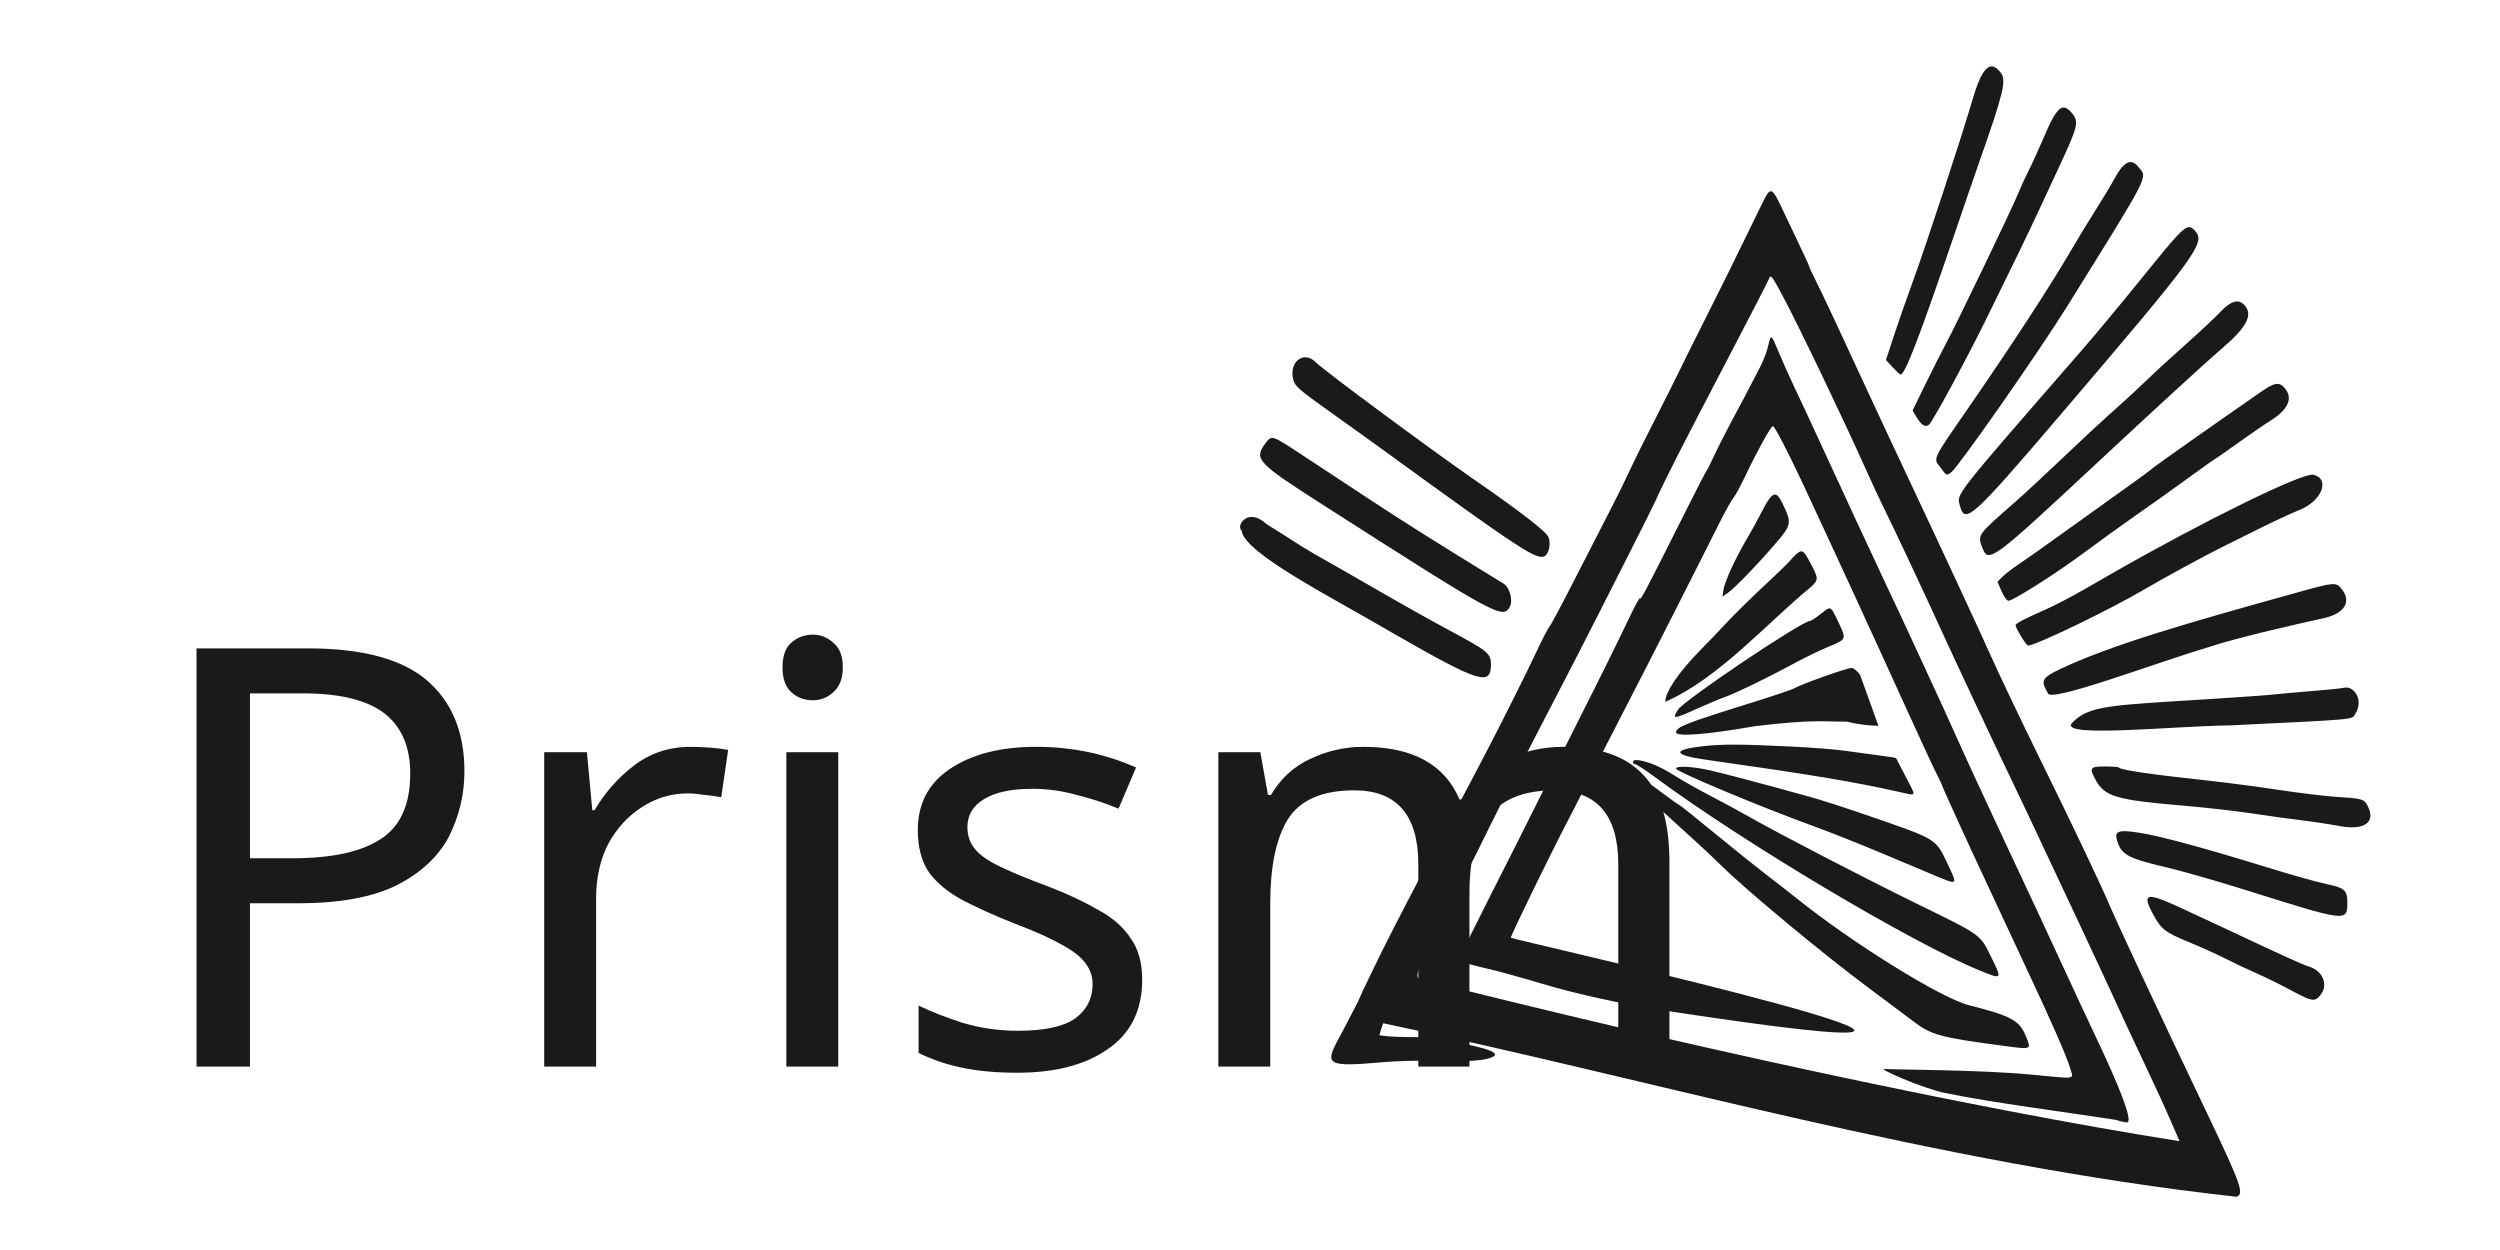
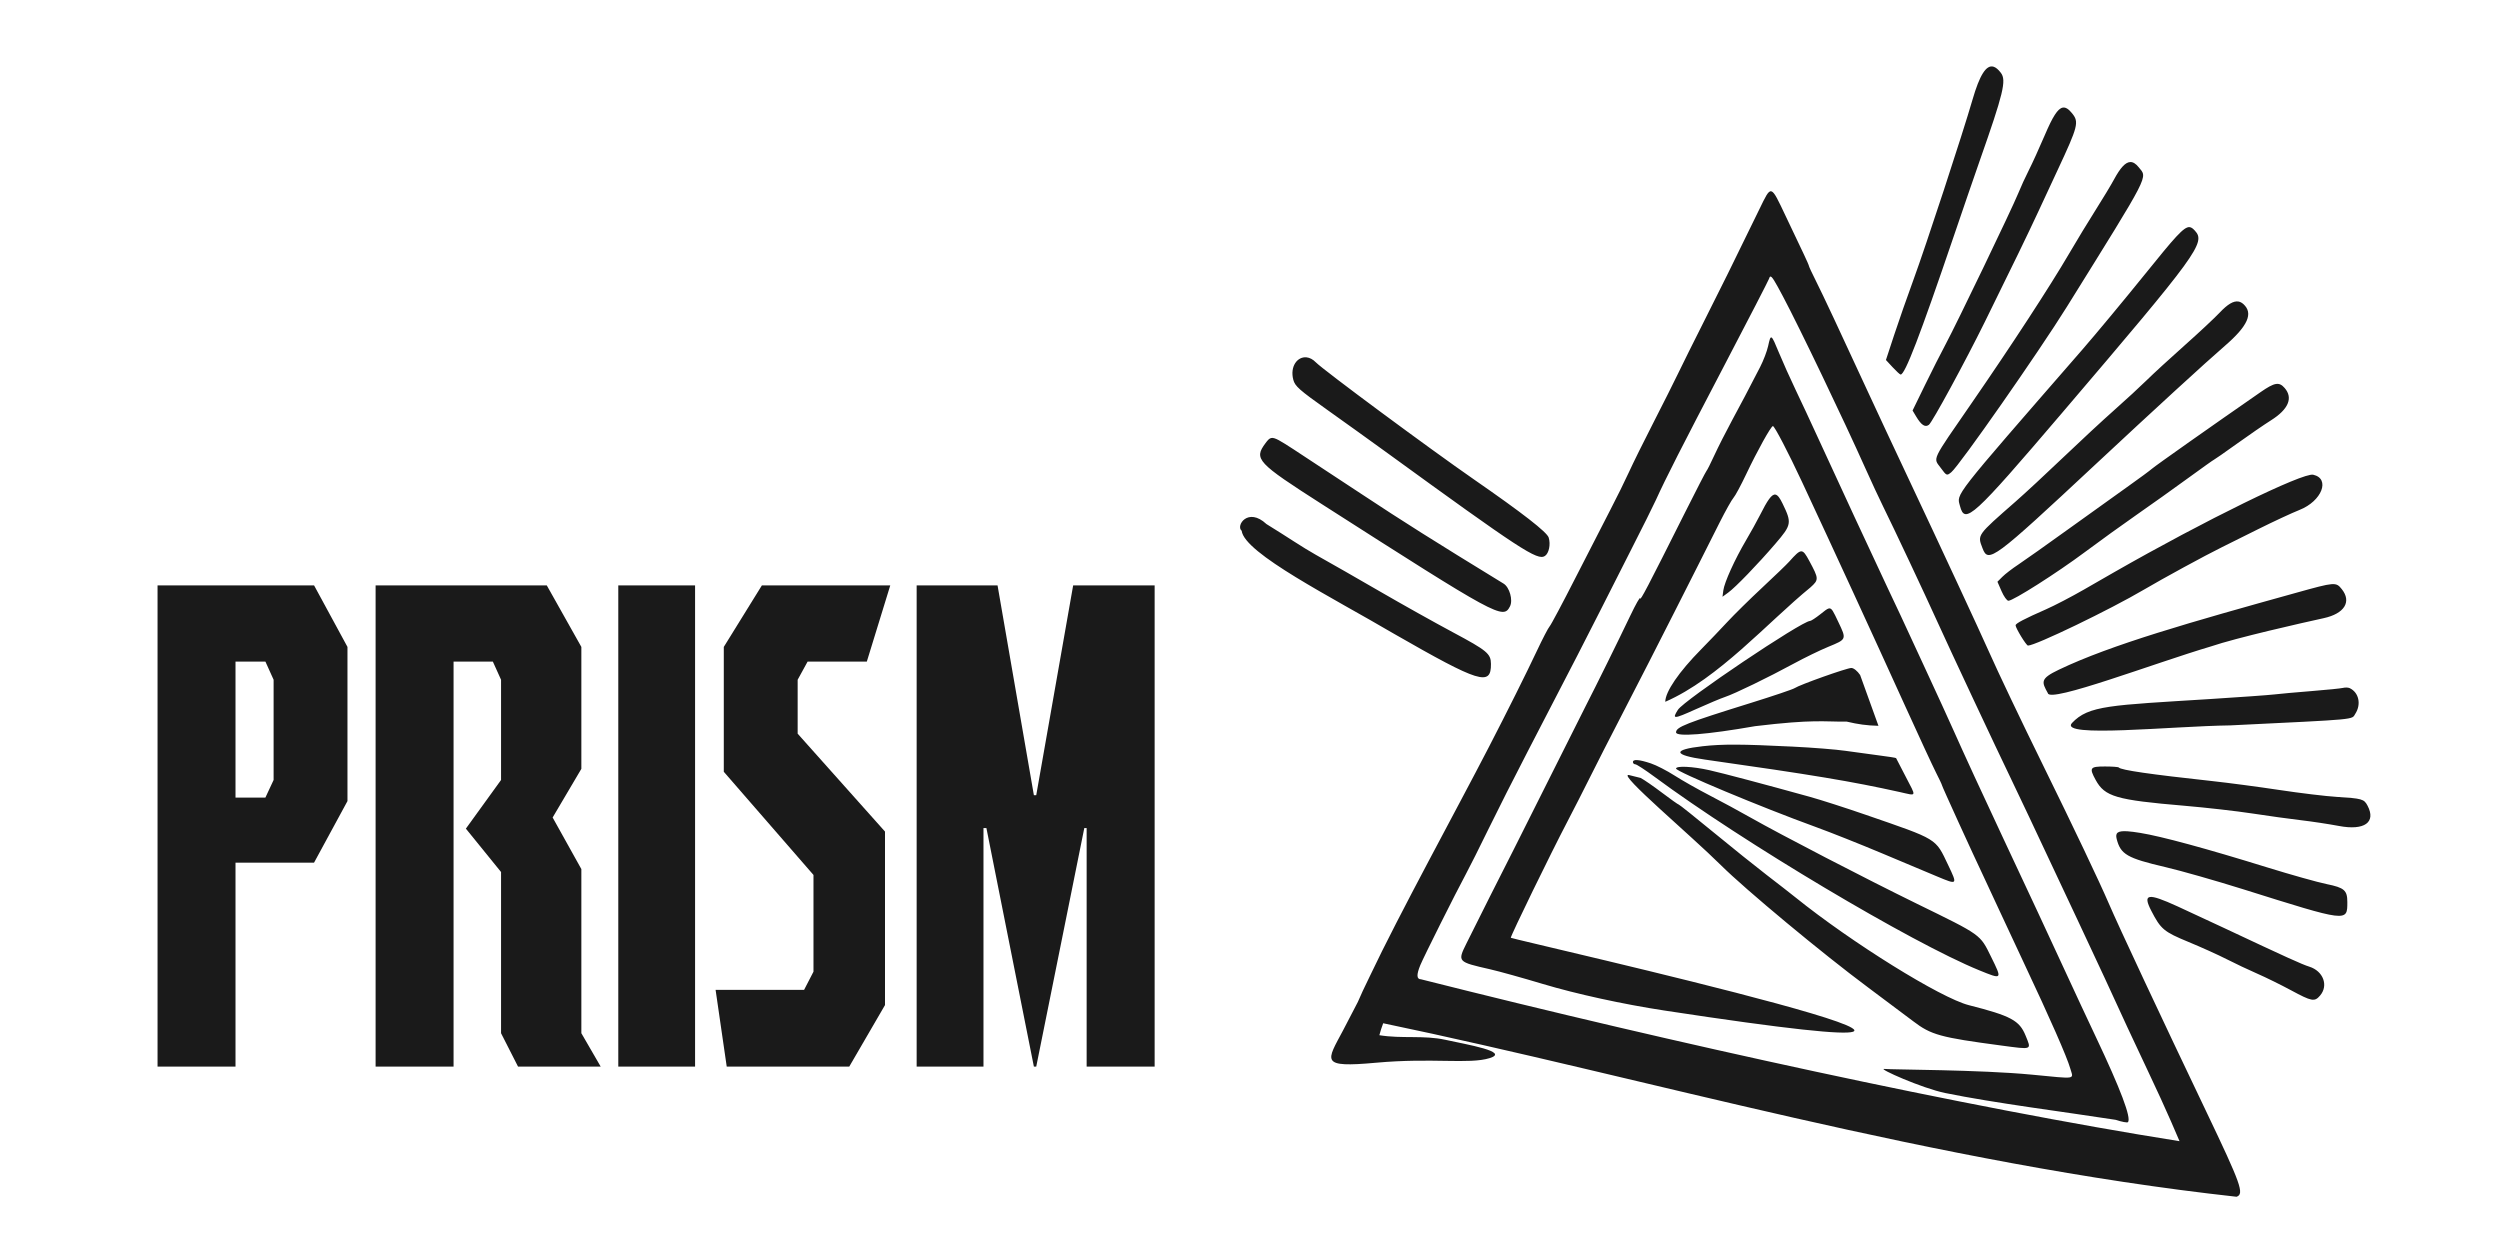
<svg xmlns="http://www.w3.org/2000/svg" id="svg" width="1280" height="640" viewBox="0 0 1280 640" version="1.1">
  <defs id="defs7">
    <rect x="192.342" y="79.526" width="258.921" height="122.988" id="rect7" />
    <rect x="15.72" y="85.074" width="120.676" height="114.203" id="rect5" />
  </defs>
  <g id="svgg" transform="matrix(1.629771,0,0,2.072522,573.7483,-21.96754)" style="fill:#1a1a1a">
    <path id="path0" style="display:inline;fill:#1a1a1a;stroke-width:1.023" d="m 274.195,27.07 c -2.274,-0.505 -4.34,2.115 -6.552,8.122 -3.15,8.55 -14.691,36.227 -18.591,44.582 -1.887,4.043 -4.599,10.144 -6.026,13.556 l -2.594,6.205 2.118,1.798 c 1.165,0.989 2.29,1.798 2.501,1.798 1.381,0 6.026,-9.507 16.627,-34.03 3.026,-6.999 6.729,-15.469 8.229,-18.822 7.45,-16.654 8.42,-19.82 6.644,-21.673 -0.817,-0.853 -1.599,-1.368 -2.357,-1.537 z m 21.776,10.115 c -1.585,0.234 -3.185,2.303 -5.555,6.664 -1.761,3.238 -4.046,7.186 -5.078,8.774 -1.033,1.588 -2.555,4.202 -3.384,5.81 -1.918,3.722 -19.282,32.102 -22.778,37.23 -1.452,2.13 -4.38,6.68 -6.508,10.113 l -3.868,6.241 1.113,1.463 c 1.639,2.153 2.836,2.767 4.021,2.062 1.068,-0.636 11.384,-15.563 17.56,-25.413 8.66,-13.809 13.639,-21.881 16.723,-27.113 1.793,-3.043 4.591,-7.774 6.217,-10.513 6.345,-10.685 6.69,-11.744 4.533,-13.858 -1.102,-1.081 -2.047,-1.6 -2.997,-1.46 z m 21.185,13.448 c -1.511,0.062 -3.1,1.443 -5.03,4.246 -0.986,1.432 -3.601,4.845 -5.811,7.584 -2.21,2.739 -5.961,7.594 -8.335,10.79 -6.008,8.083 -17.992,22.54 -30.554,36.852 -12.901,14.699 -12.178,13.514 -9.798,16.06 1.865,1.995 1.91,2.009 3.358,1.079 2.522,-1.62 27.474,-29.71 36.275,-40.835 26.527,-33.537 25.365,-31.765 22.59,-34.485 -0.909,-0.891 -1.788,-1.329 -2.695,-1.292 z m -112.709,7.234 c -0.99,-0.209 -1.858,1.324 -3.738,4.36 -8.883,14.343 -11.681,18.801 -17.165,27.344 -3.323,5.176 -7.103,11.155 -8.401,13.285 -1.298,2.129 -4.797,7.607 -7.773,12.172 -2.978,4.566 -6.419,10.043 -7.652,12.173 -1.231,2.13 -3.887,6.363 -5.901,9.407 -2.014,3.043 -6.954,10.615 -10.976,16.826 -4.023,6.211 -7.646,11.565 -8.054,11.897 -0.407,0.331 -2.233,3.094 -4.057,6.137 -3.36,5.607 -9.149,14.726 -15.106,23.793 -10.119,15.41 -28.122,41.201 -37.297,56.453 -1.779,2.883 -3.008,4.905 -3.802,6.419 -1.461,2.237 -3.011,4.595 -4.565,6.903 -5.256,7.808 -7.524,9.376 10.269,8.103 17.793,-1.273 29.219,0.435 35.699,-1.136 6.479,-1.571 -7.062,-3.345 -13.895,-4.526 -6.833,-1.181 -13.64,-0.225 -20.745,-1.138 0.317,-0.962 0.726,-1.952 1.206,-2.955 82.285,13.458 172.965,34.625 268.091,42.865 2.488,-0.7 1.447,-3 -9.538,-21.073 -14.133,-23.253 -27.488,-45.68 -30.644,-51.459 -2.864,-5.245 -11.164,-18.965 -20.587,-34.029 -6.888,-11.014 -14.22,-23.115 -17.096,-28.22 -2.728,-4.839 -15.301,-26.115 -24.855,-42.053 -4.56,-7.609 -10.408,-17.443 -12.997,-21.856 -8.997,-15.332 -14.218,-24.089 -16.405,-27.514 -1.209,-1.895 -2.2,-3.559 -2.2,-3.698 0,-0.14 -0.727,-1.454 -1.616,-2.919 -0.889,-1.466 -3.463,-5.725 -5.72,-9.465 -2.375,-3.935 -3.489,-5.886 -4.479,-6.096 z m 131.364,8.842 c -1.81,-0.109 -4.626,2.5 -14.051,11.678 -6.651,6.476 -15.528,14.881 -19.727,18.676 -41.114,37.156 -39.377,35.408 -38.331,38.556 1.538,4.624 4.024,2.838 32.116,-23.059 42.654,-39.322 45.159,-42.025 41.674,-44.978 -0.587,-0.498 -1.079,-0.836 -1.682,-0.873 z M 204.095,78.927 c 0.494,-0.15 1.406,1.078 4.045,4.987 5.13,7.6 18.971,30.305 25.881,42.458 1.817,3.195 4.284,7.367 5.481,9.271 3.337,5.304 13.209,21.805 17.229,28.796 3.769,6.556 18.293,30.911 23.061,38.671 2.642,4.298 5.38,8.867 20.843,34.756 6.405,10.724 11.017,18.536 15.679,26.559 1.238,2.13 4.211,7.111 6.606,11.067 2.396,3.956 5.569,9.406 7.051,12.111 l 2.696,4.918 c -67.308,-8.395 -158.665,-24.186 -238.279,-39.992 -1.407,0 -1.483,-1.093 -0.24,-3.486 1.038,-1.999 11.14,-17.875 14.331,-22.52 1.148,-1.674 4.327,-6.653 7.06,-11.066 2.733,-4.413 8.292,-13.059 12.353,-19.214 13.99,-21.207 19.808,-30.085 22.861,-34.893 1.685,-2.652 5.968,-9.304 9.521,-14.782 3.553,-5.478 7.104,-11.081 7.893,-12.45 3.005,-5.222 8.116,-13.126 21.459,-33.19 7.585,-11.408 13.915,-21.055 14.066,-21.441 0.12,-0.308 0.239,-0.511 0.404,-0.561 z m 147.134,6.172 c -1.565,-0.236 -3.448,0.646 -5.949,2.732 -1.584,1.32 -6.562,4.976 -11.063,8.124 -4.501,3.146 -9.835,7.001 -11.852,8.564 -2.018,1.563 -6.589,4.875 -10.159,7.36 -3.57,2.484 -10.808,7.76 -16.085,11.726 -5.278,3.965 -12.007,8.873 -14.956,10.904 -12.234,8.427 -12.012,8.182 -10.398,11.517 1.831,3.784 3.35,2.898 35.559,-20.744 18.262,-13.405 34.72,-25.265 40.549,-29.221 7.291,-4.947 9.058,-8.09 5.824,-10.357 -0.462,-0.324 -0.948,-0.527 -1.47,-0.606 z m -146.704,8.892 c -0.436,-0.213 -0.671,0.547 -1.098,2.086 -0.358,1.293 -1.491,3.627 -2.516,5.186 -4.511,6.865 -5.441,8.255 -8.755,13.083 -1.928,2.809 -4.453,6.726 -5.61,8.704 -1.158,1.978 -2.272,3.721 -2.475,3.873 -0.203,0.152 -3.228,4.76 -6.721,10.237 -11.933,18.716 -14.139,22.03 -14.145,21.252 -0.003,-0.428 -1.368,1.462 -3.031,4.201 -3.934,6.474 -10.643,17.164 -14.065,22.41 -1.489,2.282 -6.573,10.25 -11.298,17.706 -4.725,7.457 -9.809,15.425 -11.296,17.707 -3.017,4.631 -11.935,18.568 -14.85,23.206 -2.869,4.567 -2.866,4.57 7.421,6.413 2.794,0.5 10.235,2.128 16.536,3.618 10.47,2.476 25.223,5.012 38.209,6.569 158.27,18.988 -48.254,-17.652 -48.254,-17.973 0,-0.589 12.529,-20.807 17.832,-28.775 1.832,-2.753 5.11,-7.81 7.283,-11.235 2.173,-3.426 6.122,-9.514 8.777,-13.53 2.655,-4.016 6.919,-10.539 9.476,-14.495 2.557,-3.956 6.261,-9.683 8.231,-12.726 1.969,-3.043 5.173,-8.022 7.119,-11.066 1.947,-3.043 5.057,-7.898 6.911,-10.79 1.854,-2.891 3.809,-5.63 4.343,-6.087 0.535,-0.456 2.324,-3.07 3.976,-5.809 3.513,-5.824 7.805,-11.897 8.406,-11.897 0.504,0 4.846,6.556 9.164,13.832 10.239,17.259 22.084,37.501 32.38,55.333 4.306,7.456 8.665,14.852 9.689,16.436 1.024,1.583 1.862,2.979 1.862,3.103 0,0.264 9.234,16.176 13.546,23.344 1.647,2.739 3.635,6.1 4.417,7.47 0.782,1.369 4.256,7.221 7.722,13.003 8.315,13.873 13.615,23.361 14.636,26.195 0.993,2.76 2.319,2.595 -12.102,1.507 -16.33,-1.23 -43.679,-1.212 -46.335,-1.413 -2.232,-0.17 11.856,4.779 19.152,5.953 15.287,2.465 37.798,4.698 53.511,6.617 1.95,0.509 3.707,0.767 3.904,0.574 1.076,-1.054 -2.285,-8.062 -10.075,-21.006 -2.618,-4.352 -6.8,-11.399 -9.292,-15.659 -4.56,-7.795 -12.651,-21.447 -20.006,-33.753 -5.614,-9.393 -12.654,-21.414 -15.394,-26.283 -1.285,-2.282 -5.272,-9.129 -8.861,-15.215 -3.588,-6.087 -7.107,-12.064 -7.821,-13.281 -0.714,-1.217 -2.525,-4.238 -4.025,-6.714 -3.027,-4.996 -17.47,-29.48 -22.478,-38.105 -1.767,-3.044 -4.651,-7.899 -6.407,-10.79 -1.757,-2.891 -4.138,-7.061 -5.293,-9.268 -1.228,-2.348 -1.864,-3.533 -2.299,-3.746 z m -146.089,4.889 c -2.871,-0.254 -5.297,2.226 -4.177,5.55 0.53,1.575 1.854,2.498 10.616,7.394 5.506,3.076 13.821,7.77 18.477,10.43 42.322,24.182 47.631,26.912 49.953,25.693 1.262,-0.661 1.836,-2.859 1.185,-4.537 -0.522,-1.346 -8.206,-6.047 -23.484,-14.37 C 96.963,121.388 63.664,101.996 61.34,100.115 60.399,99.353 59.393,98.965 58.436,98.88 Z m 304.491,6.584 c -1.122,0.147 -2.578,0.795 -4.787,2 -15.461,8.428 -32.904,18.102 -34.081,18.903 -0.776,0.528 -4.078,2.443 -7.338,4.258 -3.26,1.814 -11.64,6.536 -18.625,10.495 -6.984,3.957 -14.221,7.987 -16.084,8.955 -1.863,0.968 -4.099,2.318 -4.97,3 l -1.582,1.239 1.301,2.347 c 0.716,1.291 1.681,2.35 2.147,2.352 1.487,0.007 15.236,-6.871 23.986,-11.998 4.656,-2.729 12.021,-6.907 16.366,-9.283 4.346,-2.377 11.532,-6.402 15.97,-8.947 4.437,-2.544 8.161,-4.626 8.272,-4.626 0.112,0 3.338,-1.769 7.17,-3.93 3.831,-2.162 8.661,-4.771 10.734,-5.797 5.471,-2.711 6.988,-5.513 4.309,-7.959 -0.877,-0.801 -1.665,-1.156 -2.788,-1.009 z M 47.341,118.803 c -0.668,0.098 -1.135,0.552 -1.829,1.286 -3.71,3.925 -2.692,4.788 17.805,15.103 55.245,27.802 56.864,28.492 59.005,25.209 1.003,-1.538 -0.131,-4.721 -2.004,-5.622 -21.93,-10.555 -31.771,-15.433 -44.585,-22.104 -8.536,-4.444 -18.157,-9.423 -21.382,-11.064 -4.221,-2.149 -5.896,-2.971 -7.01,-2.807 z m 327.328,9.075 c -3.248,-0.582 -34.159,11.318 -62.463,24.049 -1.397,0.628 -5.714,2.58 -9.594,4.336 -3.88,1.757 -9.214,3.941 -11.852,4.853 -6.922,2.395 -9.594,3.5 -9.594,3.965 0,0.689 3.359,5.003 3.895,5.003 2.366,0 25.766,-8.878 36.458,-13.831 6.021,-2.791 19.14,-8.407 24.469,-10.475 1.442,-0.56 6.557,-2.562 11.368,-4.449 4.812,-1.887 10.668,-4.029 13.015,-4.758 7.013,-2.182 9.749,-7.715 4.298,-8.693 z M 38.036,141.725 c 0.853,5.59 28.609,16.535 47.854,25.446 26.938,12.149 30.526,13.025 30.459,7.438 -0.031,-2.521 -1.195,-3.283 -11.919,-7.791 -5.721,-2.406 -15.978,-6.917 -22.795,-10.027 -6.817,-3.109 -15.95,-7.216 -20.296,-9.128 -4.345,-1.913 -8.84,-4.372 -15.514,-7.597 -5.843,-4.291 -9.728,0.443 -7.79,1.658 z m 167.719,-8.934 c -1.202,-0.201 -2.546,1.403 -4.982,5.201 -0.879,1.369 -2.814,4.114 -4.3,6.097 -3.529,4.712 -6.794,10.375 -7.124,12.357 l -0.263,1.577 1.79,-1.024 c 2.342,-1.34 9.22,-6.942 14.845,-12.092 5.084,-4.656 5.189,-5.115 2.247,-9.891 -0.822,-1.335 -1.492,-2.105 -2.213,-2.225 z m 8.057,14.01 c -0.828,0.019 -1.856,0.859 -3.76,2.537 -0.776,0.685 -4.585,3.57 -8.465,6.413 -3.88,2.843 -8.833,6.677 -11.006,8.52 -2.173,1.843 -5.854,4.87 -8.183,6.726 -7.032,5.608 -11.287,10.498 -11.287,12.977 16.819,-5.777 32.062,-19.557 45.614,-28.268 2.664,-1.892 2.652,-2.128 -0.354,-6.511 -1.104,-1.609 -1.731,-2.412 -2.559,-2.393 z m 166.558,8.116 c -1.81,0.112 -4.888,0.773 -10.864,2.083 -33.232,7.259 -58.284,12.847 -74.758,19.046 -5.913,2.225 -5.419,3.002 -3.446,5.794 0.543,2.494 33.549,-7.422 51.132,-11.524 8.192,-2.184 28.588,-5.809 35.52,-7.002 6.536,-1.125 8.854,-4.064 5.669,-7.187 -0.903,-0.885 -1.443,-1.322 -3.253,-1.21 z m -157.909,6 c -0.581,0.111 -1.34,0.624 -2.624,1.421 -1.468,0.912 -2.923,1.659 -3.234,1.659 -2.589,0 -39.614,19.577 -41.522,21.956 -1.899,2.367 -1.432,2.354 5.65,-0.153 3.74,-1.324 7.867,-2.687 9.171,-3.029 3.033,-0.794 13.576,-4.817 21.561,-8.228 3.414,-1.459 8.3,-3.328 10.858,-4.153 5.799,-1.871 5.774,-1.822 3.157,-6.13 -1.576,-2.596 -2.049,-3.529 -3.018,-3.344 z m 7.098,14.7 c -1.411,0 -16.215,4.142 -17.826,4.987 -0.558,0.293 -6.688,1.921 -13.622,3.62 -20.518,5.022 -23.614,5.98 -23.614,7.298 0,1.155 9.652,0.561 24.834,-1.528 18.601,-1.757 21.421,-1.065 28.802,-1.122 3.582,0.664 6.251,0.963 9.948,1.033 L 232.326,177.355 c -0.862,-1.003 -2.029,-1.738 -2.767,-1.738 z m 155.614,4.835 c -0.38,-0.012 -0.788,0.015 -1.132,0.084 -0.688,0.137 -5.132,0.492 -9.877,0.788 -4.744,0.296 -10.023,0.671 -11.73,0.831 -1.707,0.161 -10.723,0.671 -20.034,1.131 -31.524,1.56 -38.289,1.538 -43.548,5.951 -4.073,3.718 31.361,0.751 49.756,0.563 40.748,-1.557 38.037,-1.36 39.276,-2.863 1.928,-2.338 1.123,-5.262 -1.746,-6.335 -0.233,-0.087 -0.585,-0.138 -0.965,-0.15 z m -191.917,14.104 c -4.25,-0.014 -7.262,0.119 -10.383,0.392 -9.628,0.843 -9.343,2.178 0.703,3.3 33.819,3.777 46.153,5.392 61.186,8.016 5.511,0.962 5.299,1.4 1.854,-3.834 -1.594,-2.422 -2.941,-4.468 -2.993,-4.547 -0.053,-0.079 -2.484,-0.381 -5.404,-0.67 -2.92,-0.29 -7.645,-0.797 -10.501,-1.128 -2.856,-0.331 -10.347,-0.801 -16.648,-1.043 -8.075,-0.311 -13.563,-0.472 -17.813,-0.486 z m -30.872,3.821 c -0.948,-0.056 -1.432,0.103 -1.432,0.48 0,0.305 0.33,0.553 0.735,0.553 0.404,0 3.134,1.396 6.067,3.102 27.803,16.175 80.723,40.972 101.989,47.791 7.28,2.335 7.276,2.339 3.738,-3.307 -3.532,-5.636 -2.894,-5.277 -23.358,-13.149 -16.131,-6.205 -42.78,-17.062 -52.204,-21.268 -3.414,-1.524 -9.205,-3.99 -12.867,-5.478 -3.662,-1.488 -8.615,-3.693 -11.006,-4.899 -2.391,-1.206 -5.743,-2.56 -7.45,-3.009 -1.853,-0.488 -3.265,-0.759 -4.212,-0.816 z m 146.803,1.576 c -4.664,0 -4.948,0.33 -2.869,3.326 2.869,4.132 6.421,4.946 27.796,6.37 6.829,0.456 16.48,1.319 21.446,1.918 4.966,0.599 11.824,1.345 15.238,1.658 3.414,0.313 8.797,0.954 11.962,1.424 7.993,1.189 11.724,-0.895 8.974,-5.009 -1.103,-1.651 -1.713,-1.787 -9.65,-2.172 -3.414,-0.165 -11.541,-0.935 -18.06,-1.711 -6.518,-0.775 -16.042,-1.767 -21.163,-2.205 -19.561,-1.675 -28.631,-2.712 -29.284,-3.353 -0.138,-0.136 -2.114,-0.247 -4.39,-0.247 z m -131.435,0.091 c -1.955,-0.073 -3.256,0.06 -3.256,0.425 0,0.748 26.727,9.534 44.022,14.471 4.501,1.285 13.771,4.184 20.6,6.44 6.829,2.257 14.67,4.846 17.426,5.754 6.411,2.109 6.424,2.097 3.439,-2.824 -4.071,-6.71 -3.024,-6.207 -25.945,-12.434 -6.207,-1.687 -14.08,-3.676 -17.494,-4.422 -14.088,-3.074 -27.364,-5.843 -31.606,-6.592 -2.62,-0.463 -5.23,-0.744 -7.185,-0.818 z m -18.148,2.004 c -3.396,-0.257 19.517,14.889 28.96,22.268 7.737,6.045 31.857,21.804 46.32,30.262 5.742,3.358 12.092,7.096 14.109,8.308 5.621,3.374 8.485,3.996 27.558,5.99 10.033,1.049 9.625,1.177 7.751,-2.447 -1.933,-3.74 -4.615,-4.871 -17.813,-7.51 -8.836,-1.767 -36.798,-15.433 -54.462,-26.617 -1.552,-0.982 -5.615,-3.472 -9.03,-5.531 -3.414,-2.061 -10.957,-6.819 -16.76,-10.574 -5.804,-3.756 -10.7,-6.827 -10.881,-6.827 -0.181,0 -2.543,-1.319 -5.25,-2.929 -2.707,-1.611 -5.738,-3.256 -6.736,-3.656 z m 156.751,13.916 c -3.138,-0.165 -3.92,0.385 -3.442,1.868 1.241,3.845 3.251,4.761 15.313,6.977 4.896,0.899 15.885,3.362 24.421,5.471 32.965,8.147 32.734,8.125 32.734,3.169 0,-2.911 -0.937,-3.553 -6.49,-4.441 -2.794,-0.447 -11.183,-2.299 -18.643,-4.116 -19.203,-4.678 -33.234,-7.677 -39.929,-8.532 -1.61,-0.206 -2.918,-0.34 -3.965,-0.395 z m 7.008,16.235 c -1.241,0.161 -0.965,1.272 0.419,3.384 2.996,4.573 3.947,5.201 11.691,7.714 4.013,1.303 9.412,3.22 11.996,4.26 2.585,1.04 6.903,2.647 9.595,3.569 2.693,0.923 7.483,2.777 10.648,4.12 6.52,2.765 7.37,2.888 9.096,1.312 2.724,-2.487 1.025,-6.07 -3.392,-7.157 -2.279,-0.56 -6.988,-2.241 -26.978,-9.63 -4.501,-1.664 -10.977,-4.029 -14.391,-5.257 -4.686,-1.686 -7.444,-2.476 -8.685,-2.315 z" />
  </g>
  <g id="layer1" style="display:inline">
-     <text xml:space="preserve" id="text7" style="font-style:normal;font-variant:normal;font-weight:normal;font-stretch:normal;font-size:12px;font-family:Spectrashell;-inkscape-font-specification:'Spectrashell, Normal';font-variant-ligatures:normal;font-variant-caps:normal;font-variant-numeric:normal;font-variant-east-asian:normal;white-space:pre;shape-inside:url(#rect7);display:inline;fill:#1a1a1a" transform="matrix(25.01043,0,0,25.01043,-4738.896,-1725.534)">
-       <tspan x="192.342" y="90.828" id="tspan2">Prism</tspan>
-     </text>
+     <path d="m 192.702,90.828 h 1.596 v -4.176 h 1.608 l 0.684,-1.26 v -3.156 l -0.684,-1.26 h -3.204 z m 2.208,-8.292 0.168,0.372 v 2.052 l -0.168,0.36 h -0.612 v -2.784 z m 2.256,8.292 h 1.596 v -8.292 h 0.804 l 0.168,0.372 v 2.052 l -0.72,0.996 0.72,0.888 v 3.3 l 0.348,0.684 h 1.692 l -0.396,-0.684 v -3.36 l -0.588,-1.056 0.588,-0.996 v -2.496 l -0.708,-1.26 h -3.504 z m 6.54,-9.852 h -1.572 v 9.852 h 1.572 z m 1.368,0 -0.78,1.26 v 2.556 l 1.836,2.112 v 1.98 l -0.192,0.372 h -1.812 l 0.228,1.572 h 2.508 l 0.732,-1.26 v -3.552 l -1.788,-2.004 v -1.104 l 0.204,-0.372 h 1.212 l 0.48,-1.56 z m 6.6,4.968 h 0.048 v 4.884 h 1.392 v -9.852 h -1.668 l -0.756,4.296 h -0.048 l -0.744,-4.296 h -1.656 v 9.852 h 1.368 v -4.884 h 0.06 l 0.972,4.884 h 0.048 z" id="text7" style="font-size:12px;font-family:Spectrashell;-inkscape-font-specification:'Spectrashell, Normal';white-space:pre;fill:#1a1a1a" transform="matrix(25.01043,0,0,25.01043,-4738.896,-1725.534)" aria-label="Prism" />
  </g>
</svg>
